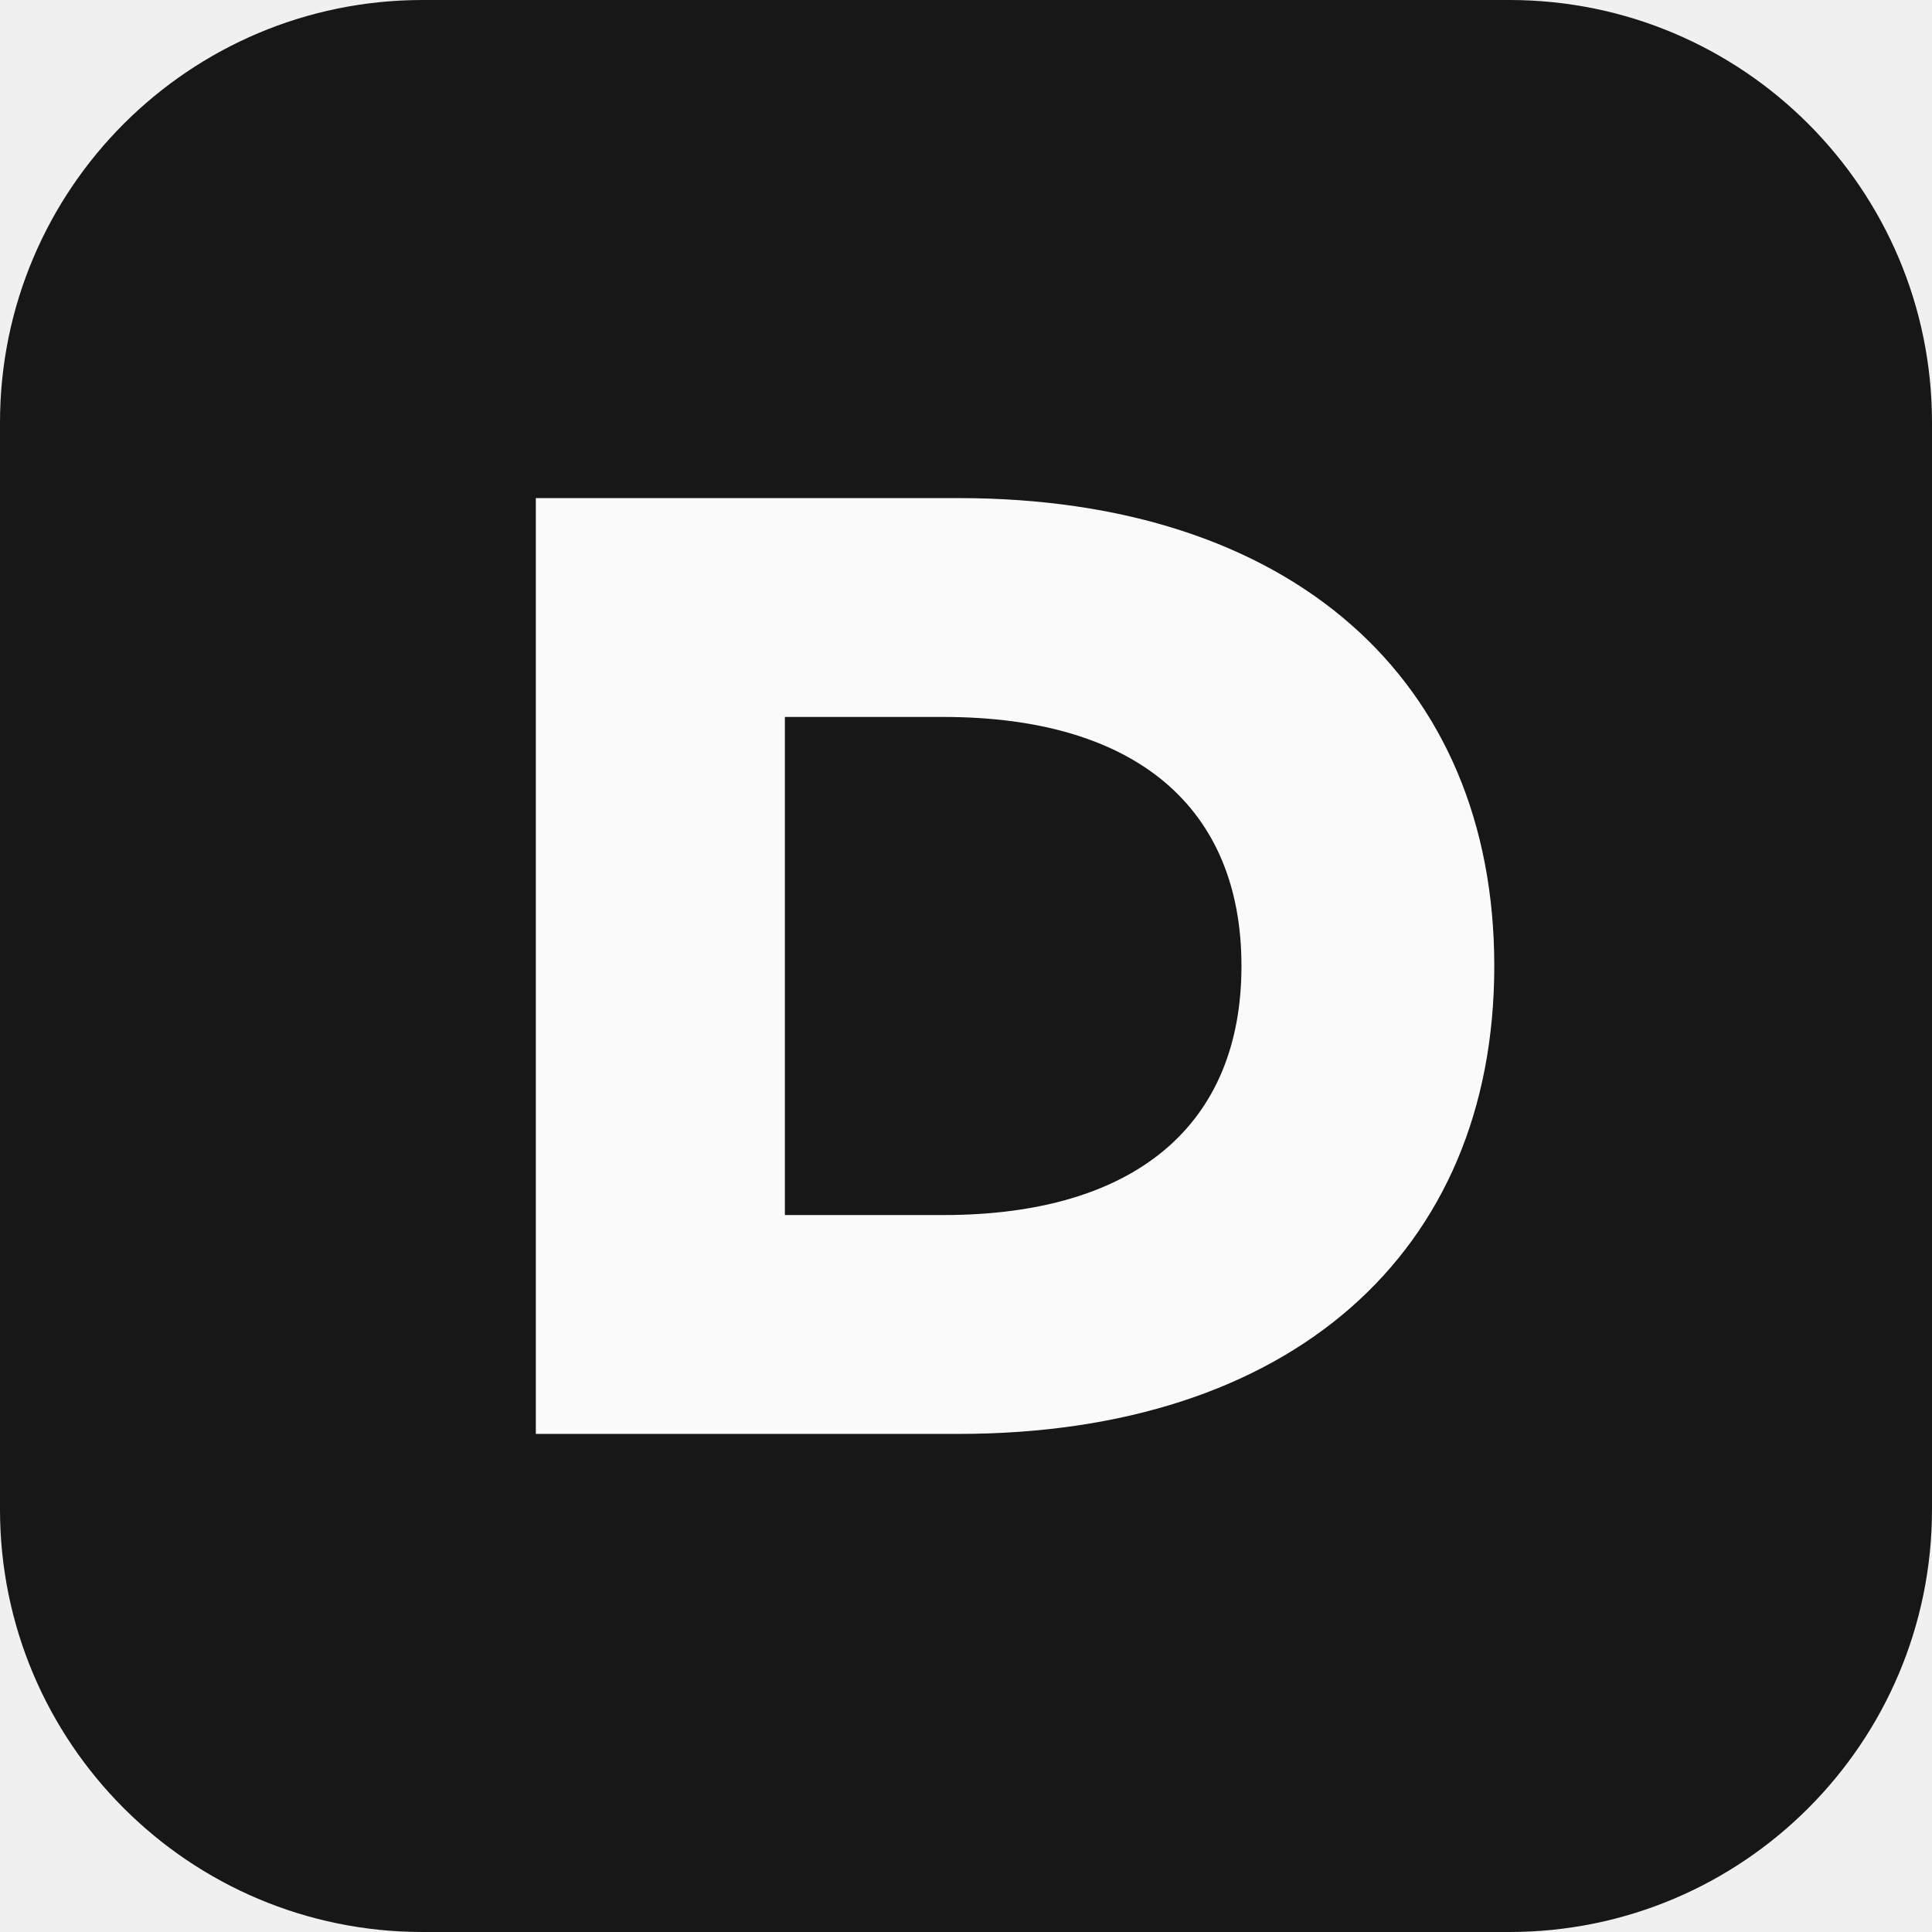
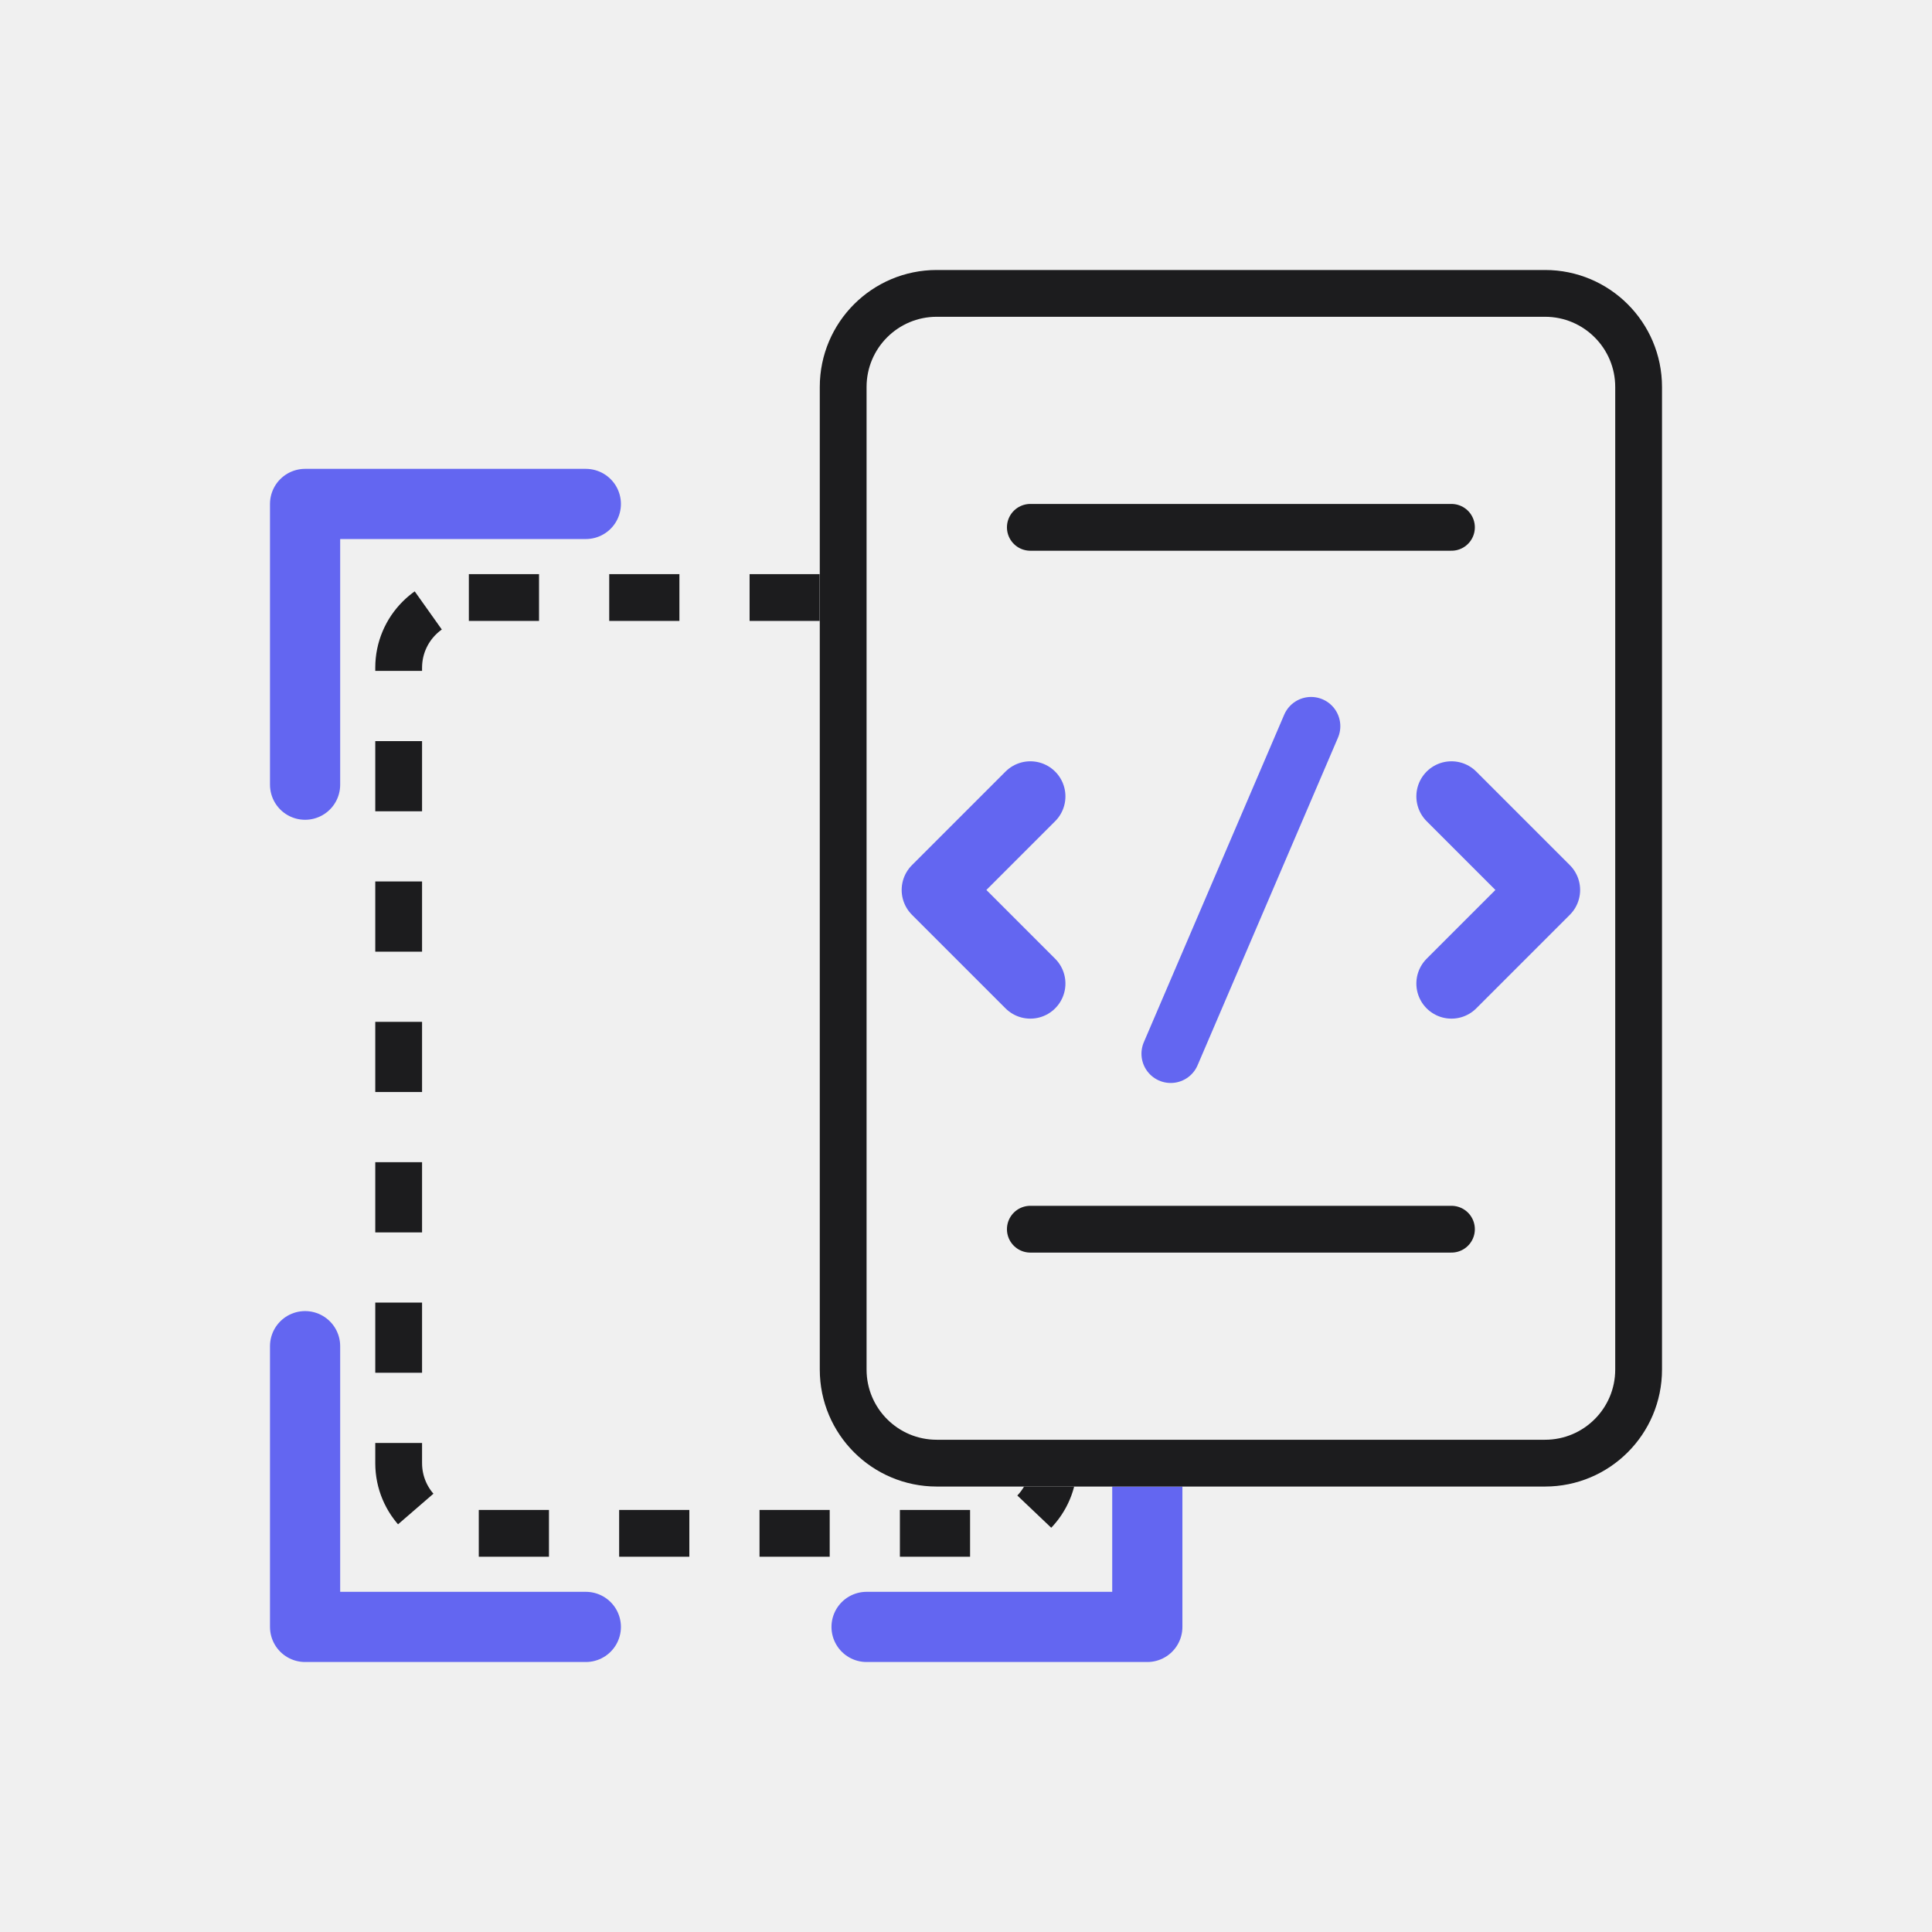
- <svg xmlns="http://www.w3.org/2000/svg" viewBox="0 0 512 512">
-   <rect width="512" height="512" rx="112" fill="#171717" />
-   <path d="M142 132h112c88 0 142 48 142 124s-54 124-142 124H142V132Zm108 190c51 0 79-24 79-66s-28-66-79-66h-42v132h42Z" fill="#fafafa" />
+ <svg xmlns="http://www.w3.org/2000/svg" viewBox="0 0 512 512" width="512" height="512">
+   <defs>
+     <mask id="clear-under-code-card" x="-32" y="-60" width="280" height="300" maskUnits="userSpaceOnUse" maskContentUnits="userSpaceOnUse">
+       <rect x="-32" y="-60" width="280" height="300" fill="white" />
+       <rect x="88" y="-40" width="144" height="208" rx="20" fill="black" />
+     </mask>
+   </defs>
+   <rect width="512" height="512" rx="115" fill="none" />
+   <g transform="translate(256 256) scale(1.55) translate(-256 -256)">
+     <g transform="translate(143, 177)" mask="url(#clear-under-code-card)">
+       <rect x="16" y="16" width="112" height="160" rx="12" fill="none" stroke="#1C1C1E" stroke-width="8" stroke-dasharray="12 12" />
+       <path d="M 0 48 L 0 0 L 48 0" fill="none" stroke="#6366F1" stroke-width="12" stroke-linecap="round" stroke-linejoin="round" />
+       <path d="M 144 48 L 144 0 L 96 0" fill="none" stroke="#6366F1" stroke-width="12" stroke-linecap="round" stroke-linejoin="round" />
+       <path d="M 0 144 L 0 192 L 48 192" fill="none" stroke="#6366F1" stroke-width="12" stroke-linecap="round" stroke-linejoin="round" />
+       <path d="M 144 144 L 144 192 L 96 192" fill="none" stroke="#6366F1" stroke-width="12" stroke-linecap="round" stroke-linejoin="round" />
+     </g>
+     <g transform="translate(235, 141)">
+       <rect x="0" y="0" width="136" height="200" rx="16" fill="none" stroke="#1C1C1E" stroke-width="8" />
+       <line x1="32" y1="40" x2="104" y2="40" stroke="#1C1C1E" stroke-width="8" stroke-linecap="round" />
+       <path d="M 32 86 L 16 102 L 32 118" fill="none" stroke="#6366F1" stroke-width="12" stroke-linecap="round" stroke-linejoin="round" />
+       <path d="M 104 86 L 120 102 L 104 118" fill="none" stroke="#6366F1" stroke-width="12" stroke-linecap="round" stroke-linejoin="round" />
+       <line x1="56" y1="130" x2="80" y2="74" stroke="#6366F1" stroke-width="10" stroke-linecap="round" />
+       <line x1="32" y1="160" x2="104" y2="160" stroke="#1C1C1E" stroke-width="8" stroke-linecap="round" />
+     </g>
+   </g>
</svg>
